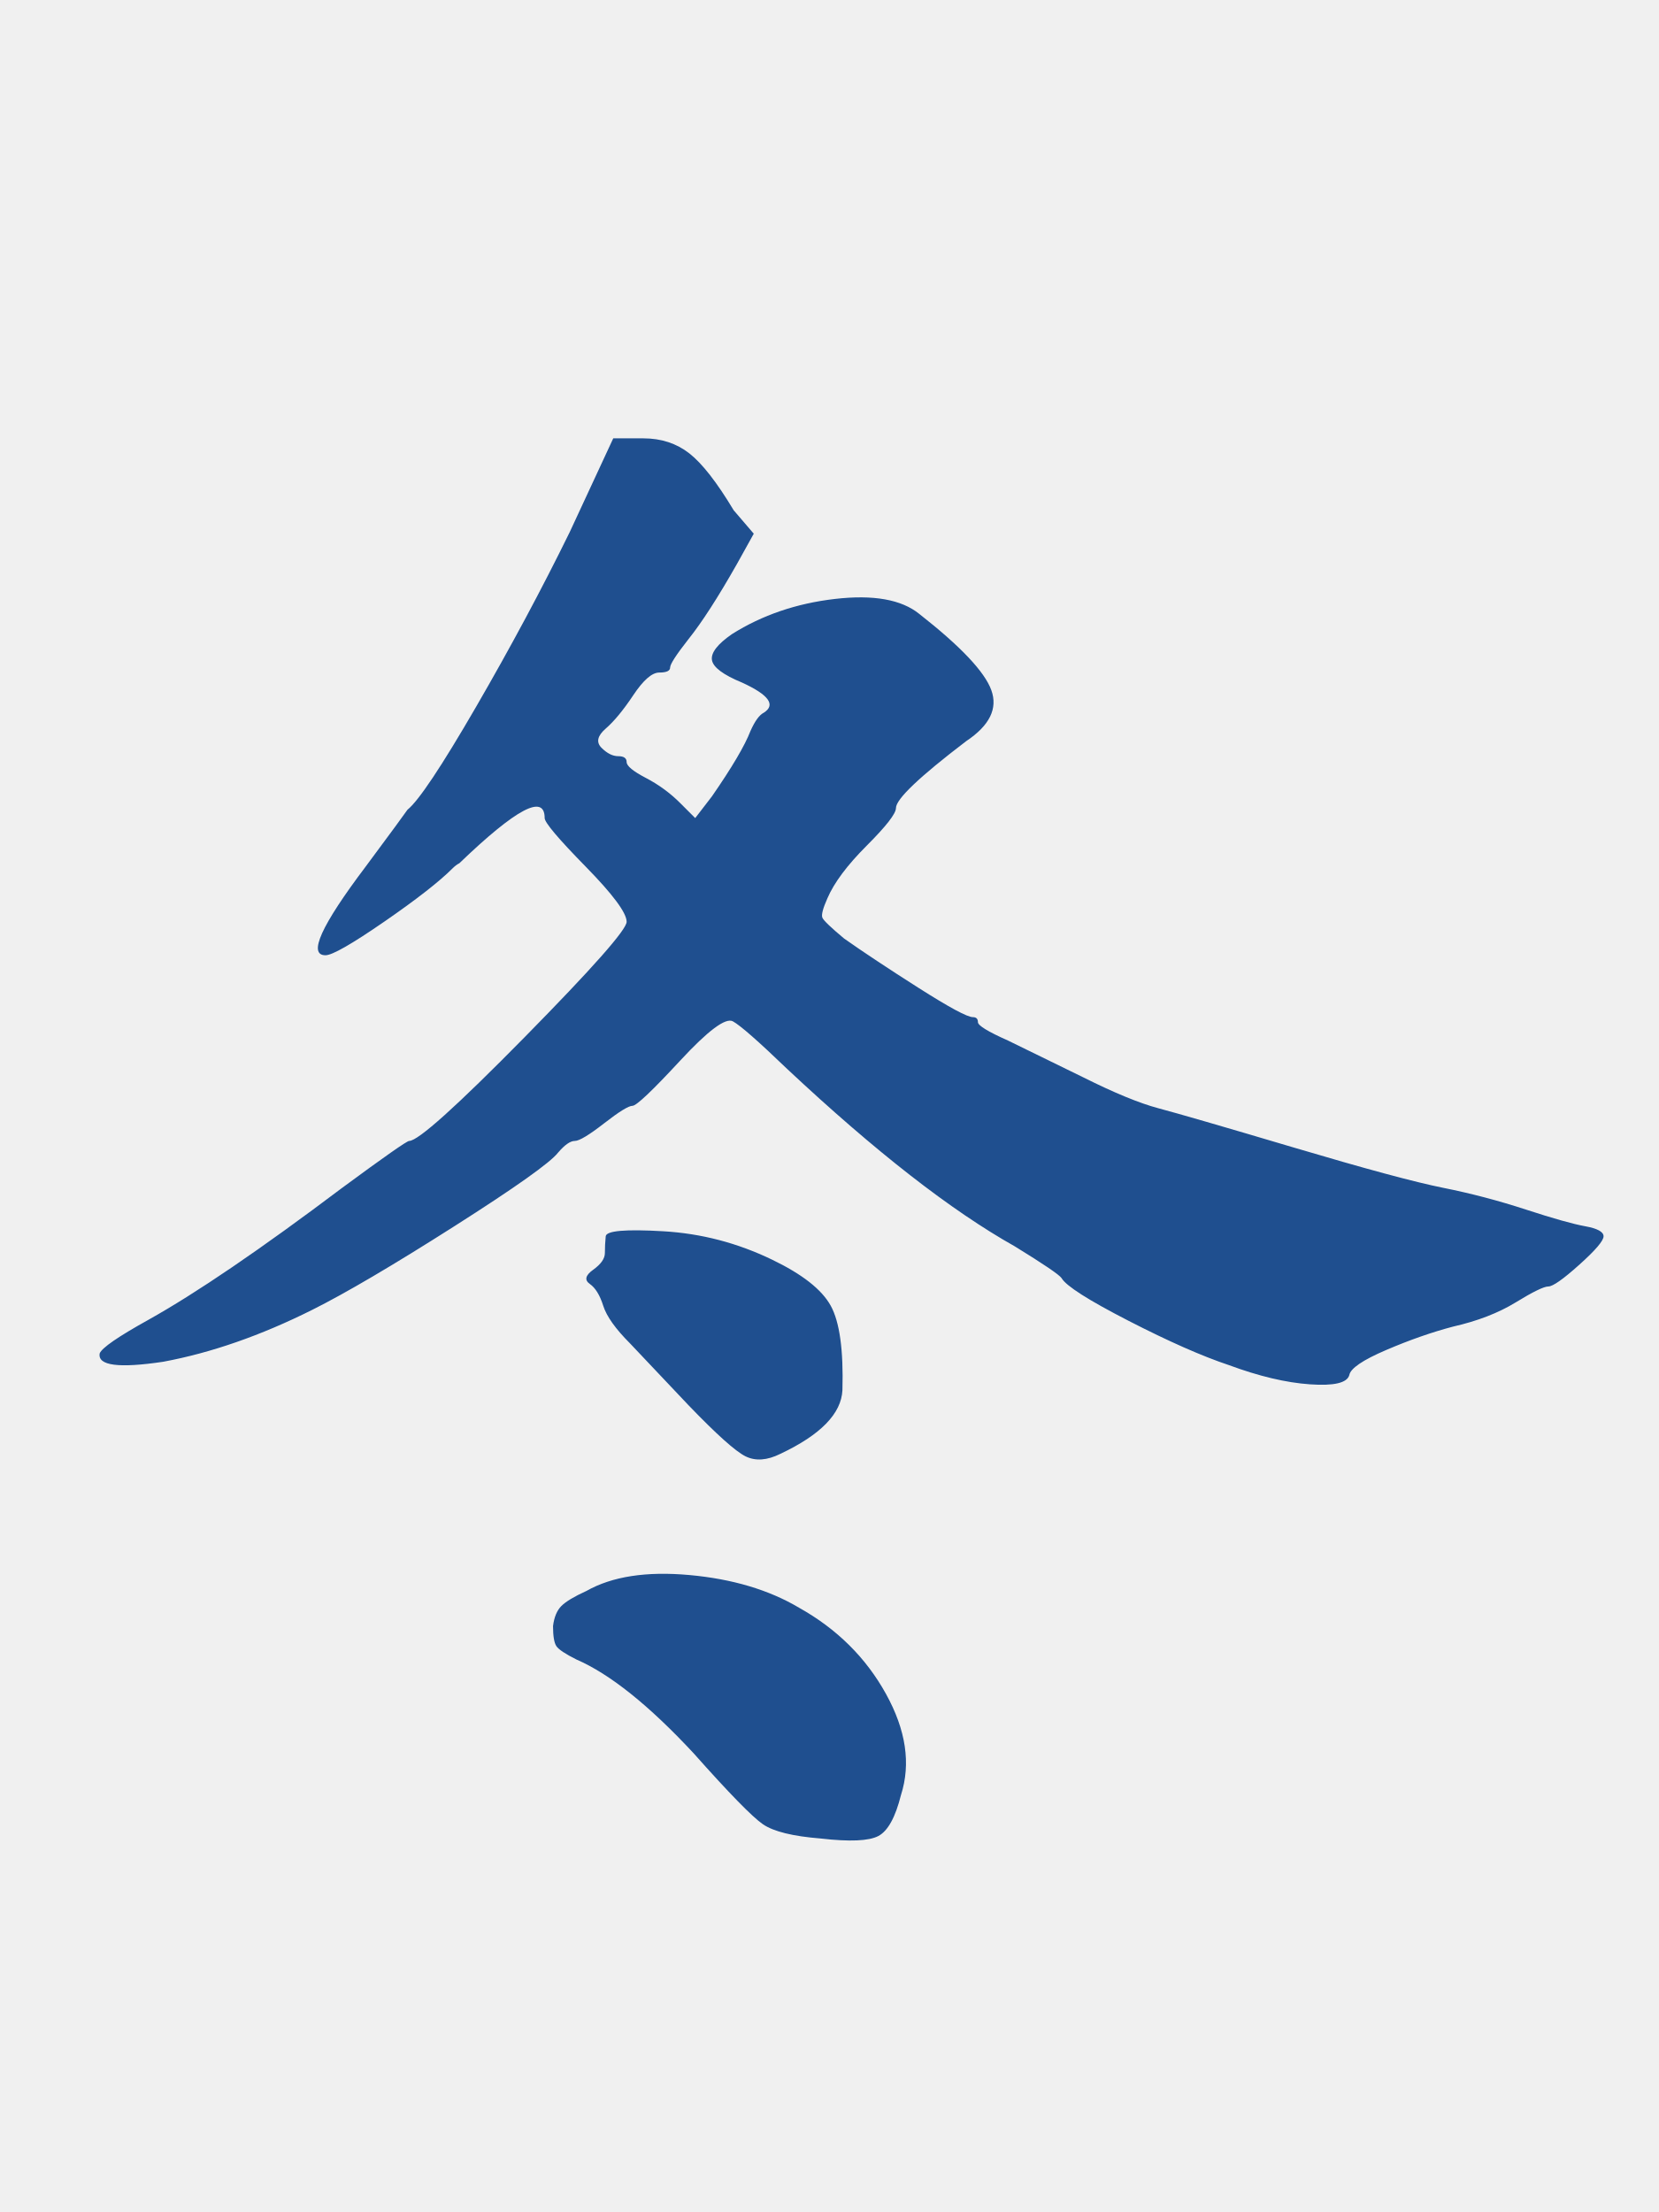
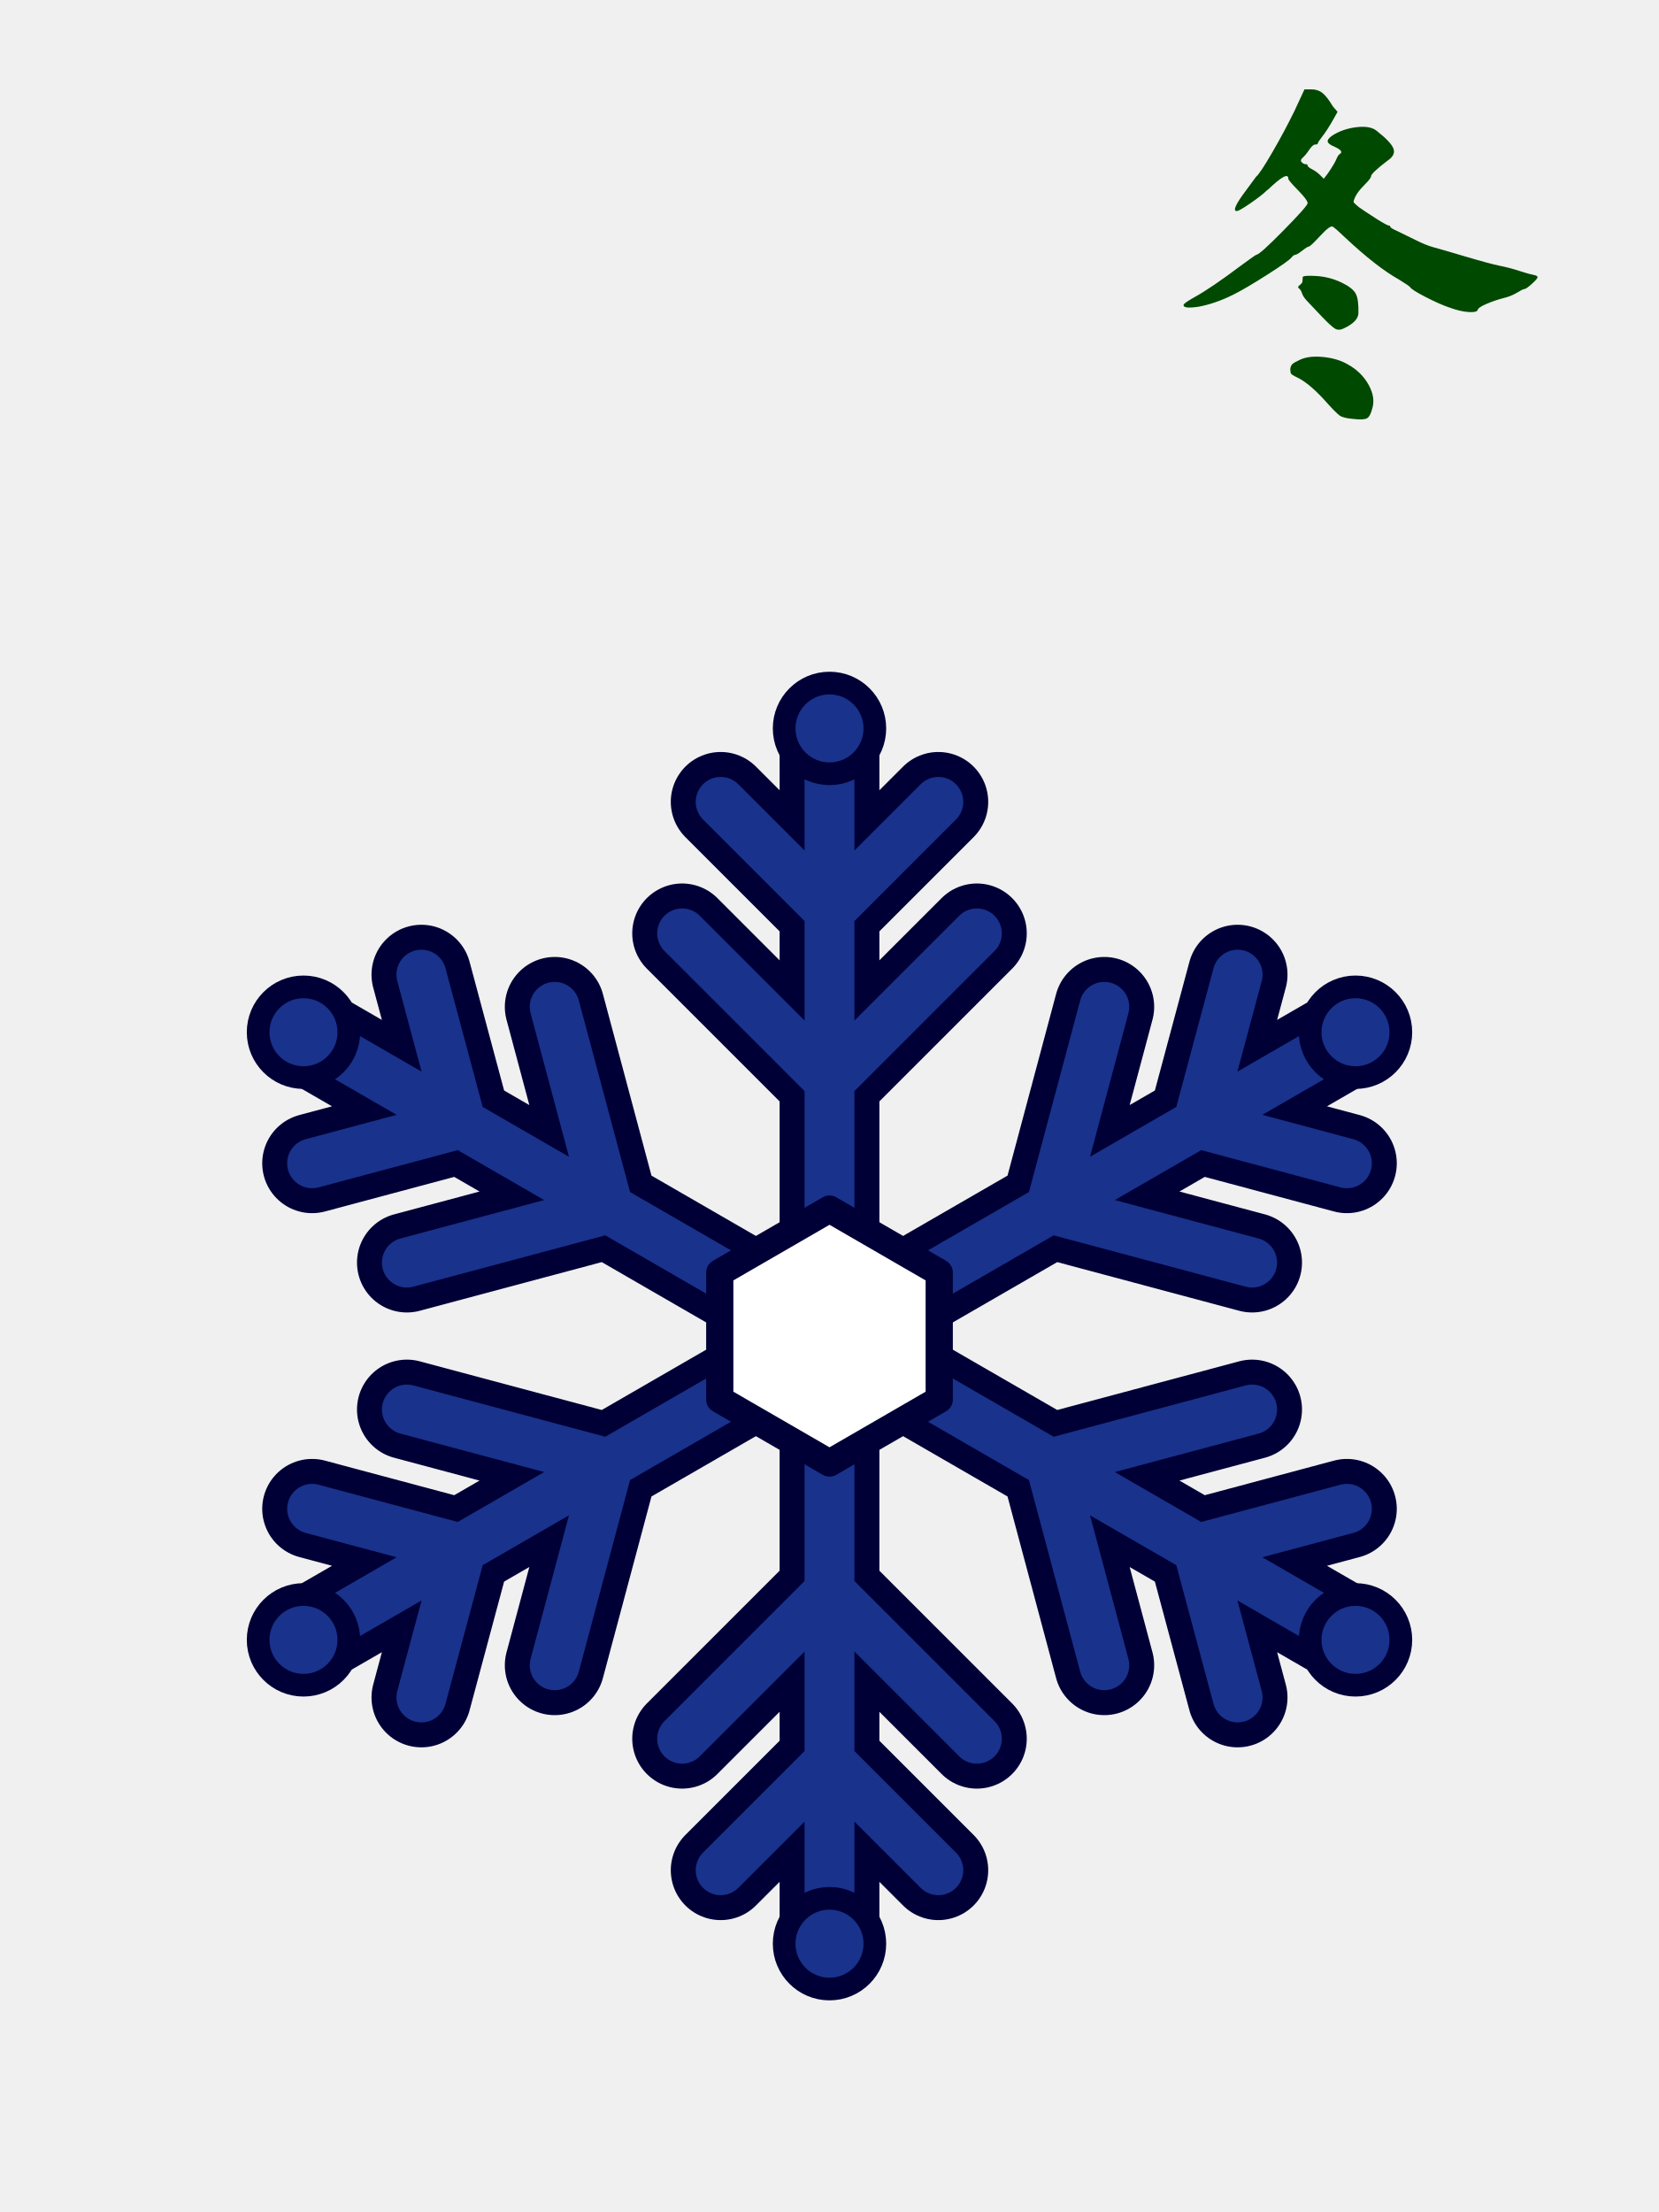
<svg xmlns="http://www.w3.org/2000/svg" width="300" height="400" viewBox="0 0 300 400">
-   <path d="M342 84Q365 97 403.5 93.5Q442 90 469 74Q503 55 521.0 22.5Q539 -10 530 -38Q525 -58 516.5 -62.5Q508 -67 482 -64Q457 -62 447.5 -55.5Q438 -49 406 -13Q366 30 336 43Q326 48 324.0 51.0Q322 54 322 63Q323 71 327.0 75.0Q331 79 342 84ZM368 232Q355 245 352.0 254.5Q349 264 344.0 267.5Q339 271 346.0 276.0Q353 281 353.0 286.0Q353 291 353.5 296.0Q354 301 388.0 299.0Q422 297 453 282Q480 269 488.0 254.5Q496 240 495 204Q494 183 458 166Q446 160 437.0 164.5Q428 169 403 195ZM332 717 358 773H376Q392 773 403.5 764.0Q415 755 430 730L442 716L432 698Q415 668 403 653Q392 639 392.0 636.0Q392 633 385.5 633.0Q379 633 370.0 619.5Q361 606 353.5 599.5Q346 593 351.0 588.0Q356 583 361.0 583.0Q366 583 366.0 579.5Q366 576 377.5 570.0Q389 564 398 555L407 546L417 559Q435 585 440 598Q444 607 448 609Q459 616 435 627Q418 634 417.0 640.5Q416 647 429 656Q456 673 490.5 677.0Q525 681 541 668Q578 639 584.0 622.5Q590 606 569 592Q527 560 527 552Q527 547 509.5 529.5Q492 512 486 498Q482 489 483.0 486.5Q484 484 496 474Q513 462 540.5 444.5Q568 427 573 427Q576 427 576.0 424.0Q576 421 594 413L639 391Q667 377 684.0 372.5Q701 368 765.0 349.0Q829 330 854.0 325.0Q879 320 903.5 312.0Q928 304 939.0 302.0Q950 300 950.0 296.0Q950 292 935.5 279.0Q921 266 917.0 266.0Q913 266 897.5 256.5Q882 247 860 242Q841 237 820.0 228.0Q799 219 798 213Q796 206 774.5 207.5Q753 209 726 219Q702 227 666.0 245.5Q630 264 626 271Q624 274 598 290Q541 322 462 396Q436 421 429.5 424.5Q423 428 398.0 401.0Q373 374 369.5 374.0Q366 374 352.5 363.5Q339 353 335.0 353.0Q331 353 325 346Q318 337 263.0 302.0Q208 267 178 252Q132 229 89 221Q49 215 51 226Q53 231 80 246Q123 270 196 325Q234 353 236 353Q244 353 305.0 415.0Q366 477 366 484Q366 492 341.5 517.0Q317 542 317 546Q317 568 266 519Q264 518 262 516Q250 504 221.0 484.0Q192 464 186 464Q170 464 210 517Q233 548 235 551Q245 559 276.0 612.5Q307 666 332 717Z" fill="#1f4f8f" transform="translate(2.6 313.1) scale(0.3025 -0.3025)" />
+   <g transform="translate(150 258) scale(0.82) translate(-150 -244)">
+     <path d="M150 224 L150.0,90.0 M150.0,167.7 L117.5,135.2 M150.0,167.7 L182.5,135.2  M150.0,130.2 L126.0,106.2 M150.0,130.2 L174.0,106.2 M150 224 L266.0,157.0 M198.7,195.9 L210.6,151.4 M198.7,195.9 L243.2,207.8  M231.2,177.1 L240.0,144.3 M231.2,177.1 L264.1,185.9 M150 224 L266.0,291.0 M198.7,252.1 L243.2,240.2 M198.7,252.1 L210.6,296.6  M231.2,270.9 L264.1,262.1 M231.2,270.9 L240.0,303.7 M150 224 L150.0,358.0 M150.0,280.3 L182.5,312.8 M150.0,280.3 L117.5,312.8  M150.0,317.8 L174.0,341.8 M150.0,317.8 L126.0,341.8 M150 224 L34.0,291.0 M101.3,252.1 L89.4,296.6 M101.3,252.1 L56.8,240.2  M68.8,270.9 L60.0,303.7 M68.8,270.9 L35.9,262.1 M150 224 L34.0,157.0 M101.3,195.9 L56.8,207.8 M101.3,195.9 L89.4,151.4  M68.8,177.1 L35.9,185.9 M68.8,177.1 L60.0,144.3 " fill="none" stroke="#000037" stroke-width="22" stroke-linecap="round" stroke-linejoin="round" />
+     <path d="M150 224 L150.0,90.0 M150.0,167.7 L117.5,135.2 M150.0,167.7 L182.5,135.2  M150.0,130.2 L126.0,106.2 M150.0,130.2 L174.0,106.2 M150 224 L266.0,157.0 M198.7,195.9 L210.6,151.4 M198.7,195.9 L243.2,207.8  M231.2,177.1 L240.0,144.3 M231.2,177.1 L264.1,185.9 M150 224 L266.0,291.0 M198.7,252.1 L243.2,240.2 M198.7,252.1 L210.6,296.6  M231.2,270.9 L264.1,262.1 M231.2,270.9 L240.0,303.7 M150 224 L150.0,358.0 M150.0,280.3 L182.5,312.8 M150.0,280.3 L117.5,312.8  M150.0,317.8 L174.0,341.8 M150.0,317.8 L126.0,341.8 M150 224 L34.0,291.0 M101.3,252.1 L89.4,296.6 M101.3,252.1 L56.8,240.2  M68.8,270.9 L60.0,303.7 M68.8,270.9 L35.9,262.1 M150 224 L34.0,157.0 M101.3,195.9 L56.8,207.8 M101.3,195.9 L89.4,151.4  M68.8,177.1 L35.9,185.9 M68.8,177.1 L60.0,144.3 " fill="none" stroke="#19328c" stroke-width="11" stroke-linecap="round" stroke-linejoin="round" />
+     <circle cx="150.0" cy="90.0" r="10.0" fill="#19328c" stroke="#000037" stroke-width="5" />
+     <circle cx="266.0" cy="157.0" r="10.0" fill="#19328c" stroke="#000037" stroke-width="5" />
+     <circle cx="266.0" cy="291.0" r="10.0" fill="#19328c" stroke="#000037" stroke-width="5" />
+     <circle cx="150.0" cy="358.0" r="10.0" fill="#19328c" stroke="#000037" stroke-width="5" />
+     <circle cx="34.0" cy="291.0" r="10.0" fill="#19328c" stroke="#000037" stroke-width="5" />
+     <circle cx="34.0" cy="157.0" r="10.0" fill="#19328c" stroke="#000037" stroke-width="5" />
+     <polygon points="174.2,238.0 150.0,252.0 125.8,238.0 125.8,210.0 150.0,196.0 174.2,210.0" fill="#ffffff" stroke="#000037" stroke-width="6" stroke-linejoin="round" />
+   </g>
+   <path d="M342 84Q365 97 403.5 93.5Q442 90 469 74Q503 55 521.0 22.5Q539 -10 530 -38Q525 -58 516.5 -62.5Q508 -67 482 -64Q457 -62 447.5 -55.5Q438 -49 406 -13Q366 30 336 43Q326 48 324.0 51.0Q322 54 322 63Q323 71 327.0 75.0Q331 79 342 84ZM368 232Q355 245 352.0 254.5Q349 264 344.0 267.5Q339 271 346.0 276.0Q353 281 353.0 286.0Q353 291 353.5 296.0Q354 301 388.0 299.0Q422 297 453 282Q480 269 488.0 254.5Q496 240 495 204Q494 183 458 166Q446 160 437.0 164.5Q428 169 403 195ZM332 717 358 773H376Q392 773 403.5 764.0Q415 755 430 730L442 716L432 698Q415 668 403 653Q392 639 392.0 636.0Q392 633 385.5 633.0Q379 633 370.0 619.5Q361 606 353.5 599.5Q346 593 351.0 588.0Q356 583 361.0 583.0Q366 583 366.0 579.5Q366 576 377.5 570.0Q389 564 398 555L407 546L417 559Q435 585 440 598Q444 607 448 609Q459 616 435 627Q418 634 417.0 640.5Q416 647 429 656Q456 673 490.5 677.0Q525 681 541 668Q578 639 584.0 622.5Q590 606 569 592Q527 560 527 552Q527 547 509.5 529.5Q492 512 486 498Q482 489 483.0 486.5Q484 484 496 474Q513 462 540.5 444.5Q568 427 573 427Q576 427 576.0 424.0Q576 421 594 413L639 391Q667 377 684.0 372.5Q701 368 765.0 349.0Q829 330 854.0 325.0Q879 320 903.5 312.0Q928 304 939.0 302.0Q950 300 950.0 296.0Q950 292 935.5 279.0Q921 266 917.0 266.0Q913 266 897.5 256.5Q882 247 860 242Q841 237 820.0 228.0Q799 219 798 213Q796 206 774.5 207.5Q753 209 726 219Q702 227 666.0 245.5Q630 264 626 271Q624 274 598 290Q541 322 462 396Q436 421 429.5 424.5Q423 428 398.0 401.0Q373 374 369.5 374.0Q366 374 352.5 363.5Q339 353 335.0 353.0Q331 353 325 346Q318 337 263.0 302.0Q208 267 178 252Q132 229 89 221Q49 215 51 226Q53 231 80 246Q123 270 196 325Q234 353 236 353Q244 353 305.0 415.0Q366 477 366 484Q366 492 341.5 517.0Q317 542 317 546Q317 568 266 519Q264 518 262 516Q250 504 221.0 484.0Q192 464 186 464Q170 464 210 517Q233 548 235 551Q245 559 276.0 612.5Q307 666 332 717Z" fill="#004900" transform="translate(210.4 71.2) scale(0.0712 -0.0712)" />
</svg>
